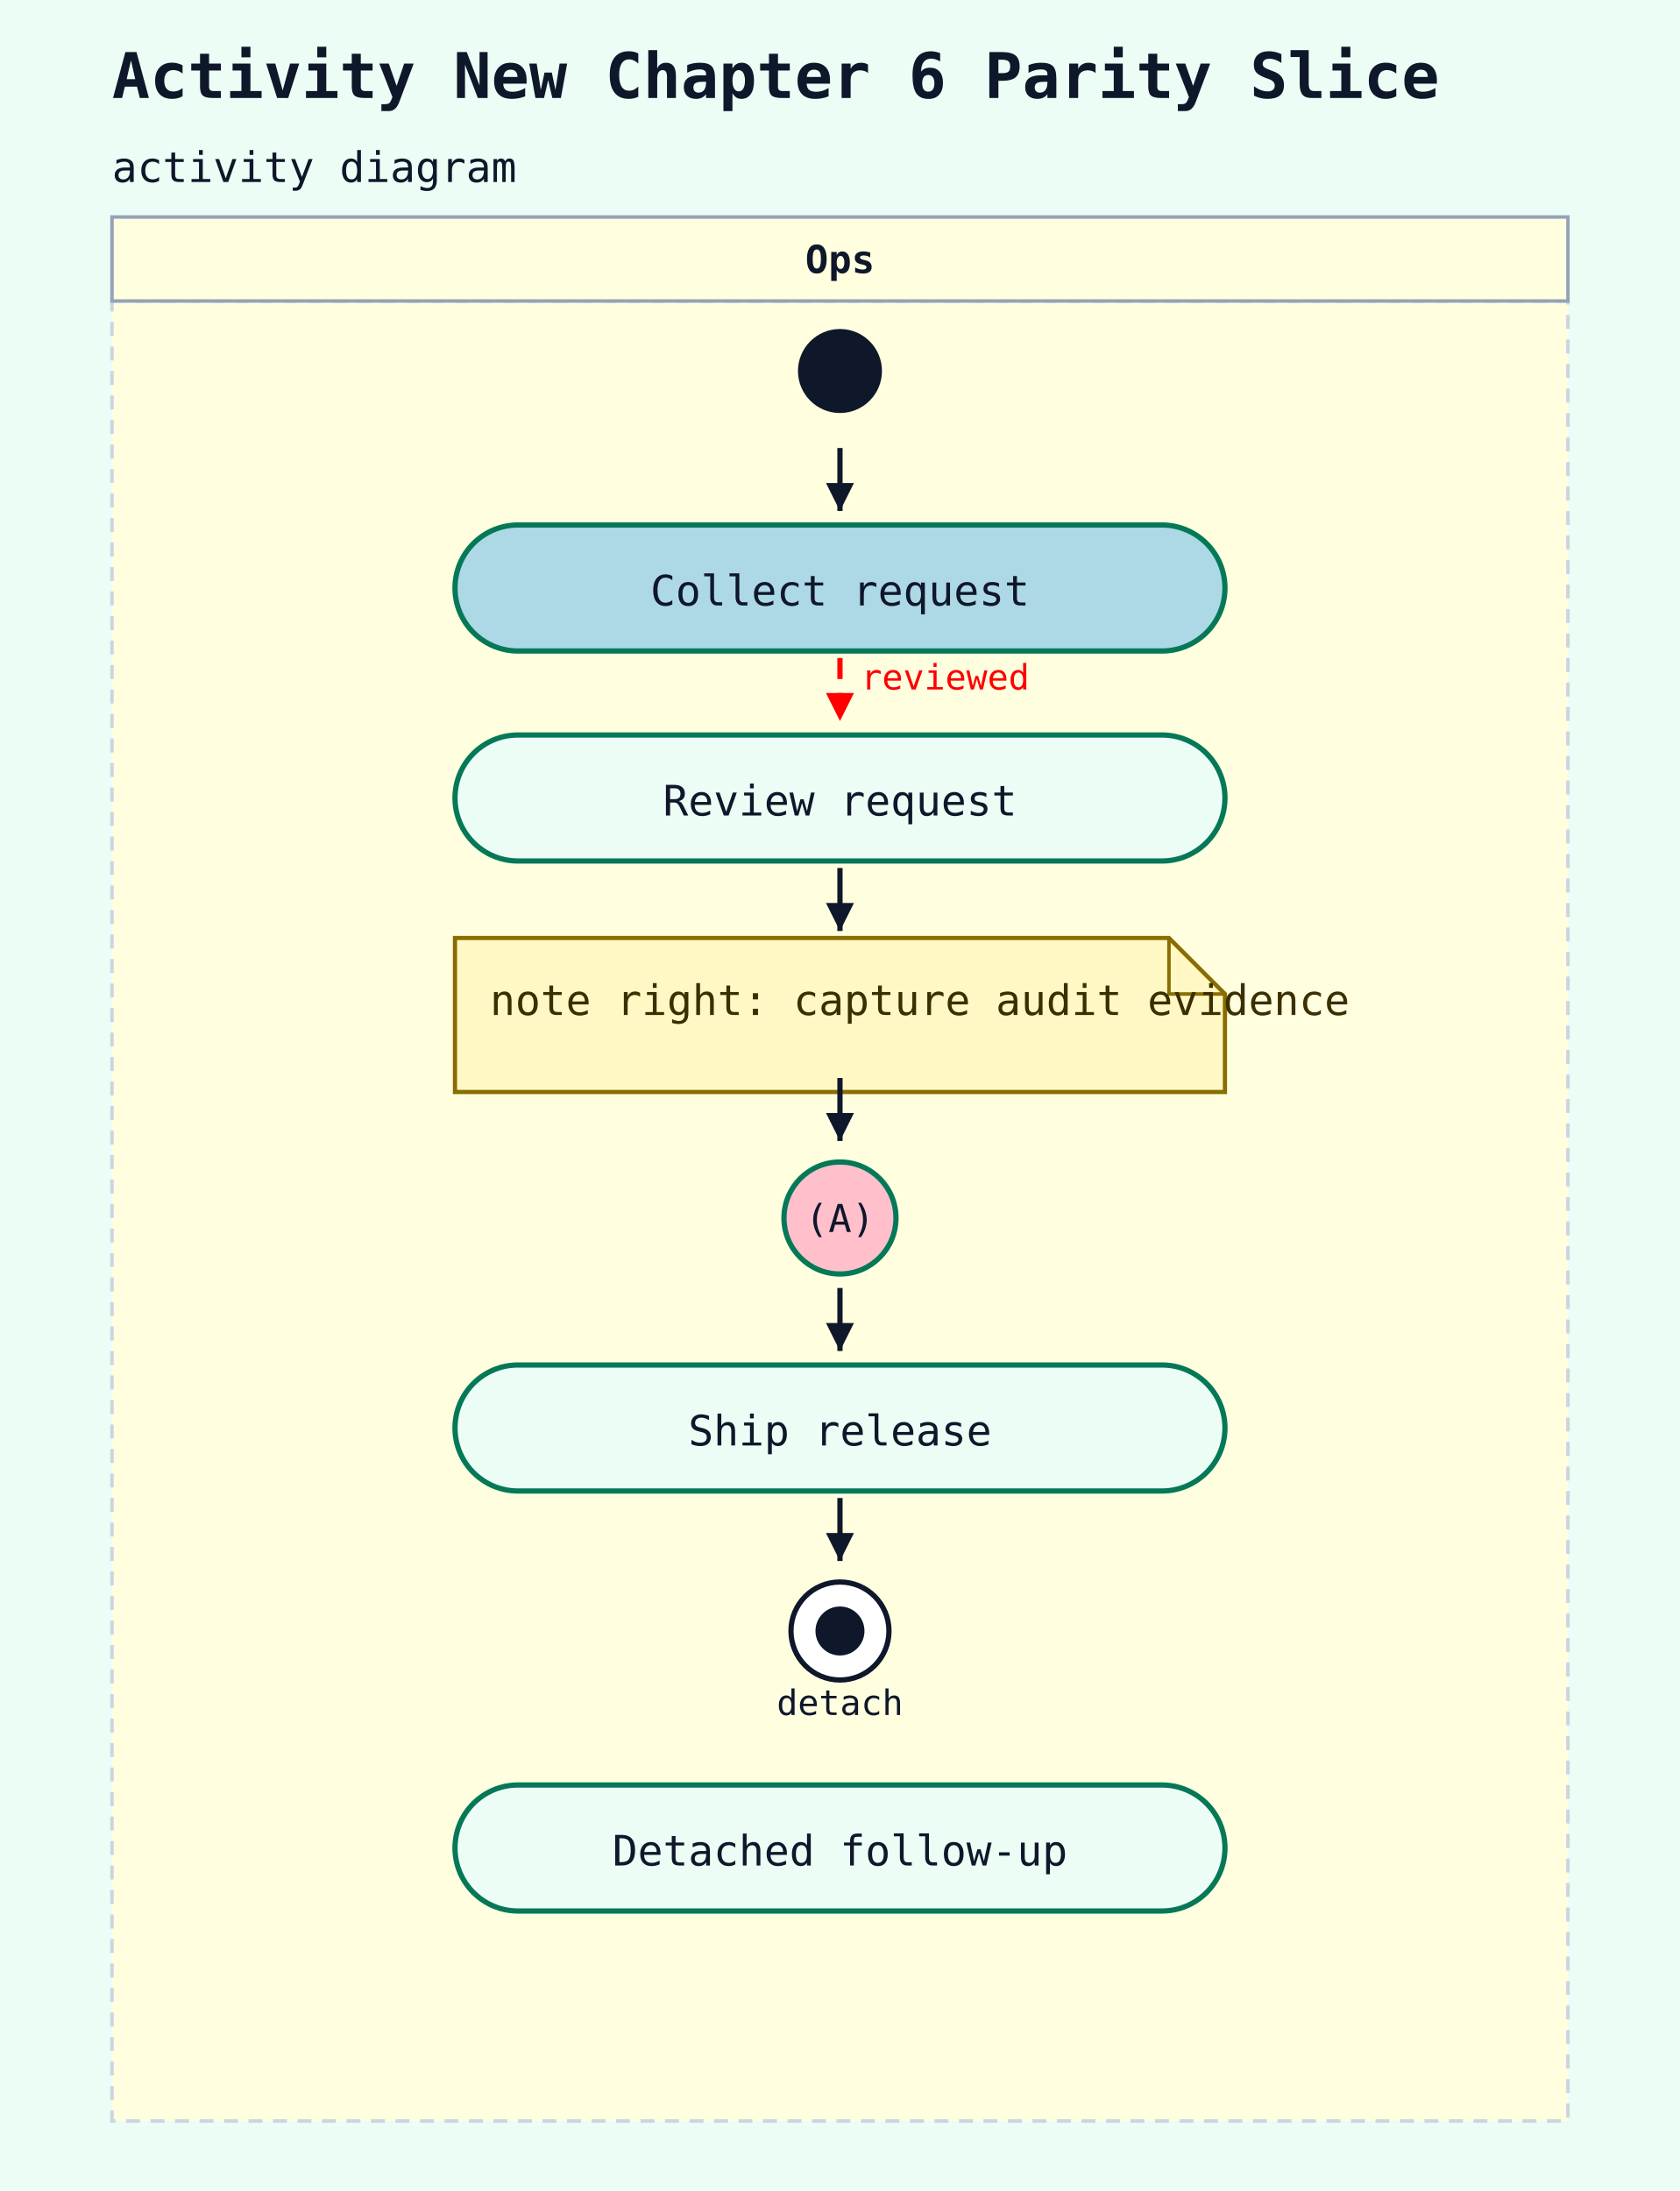
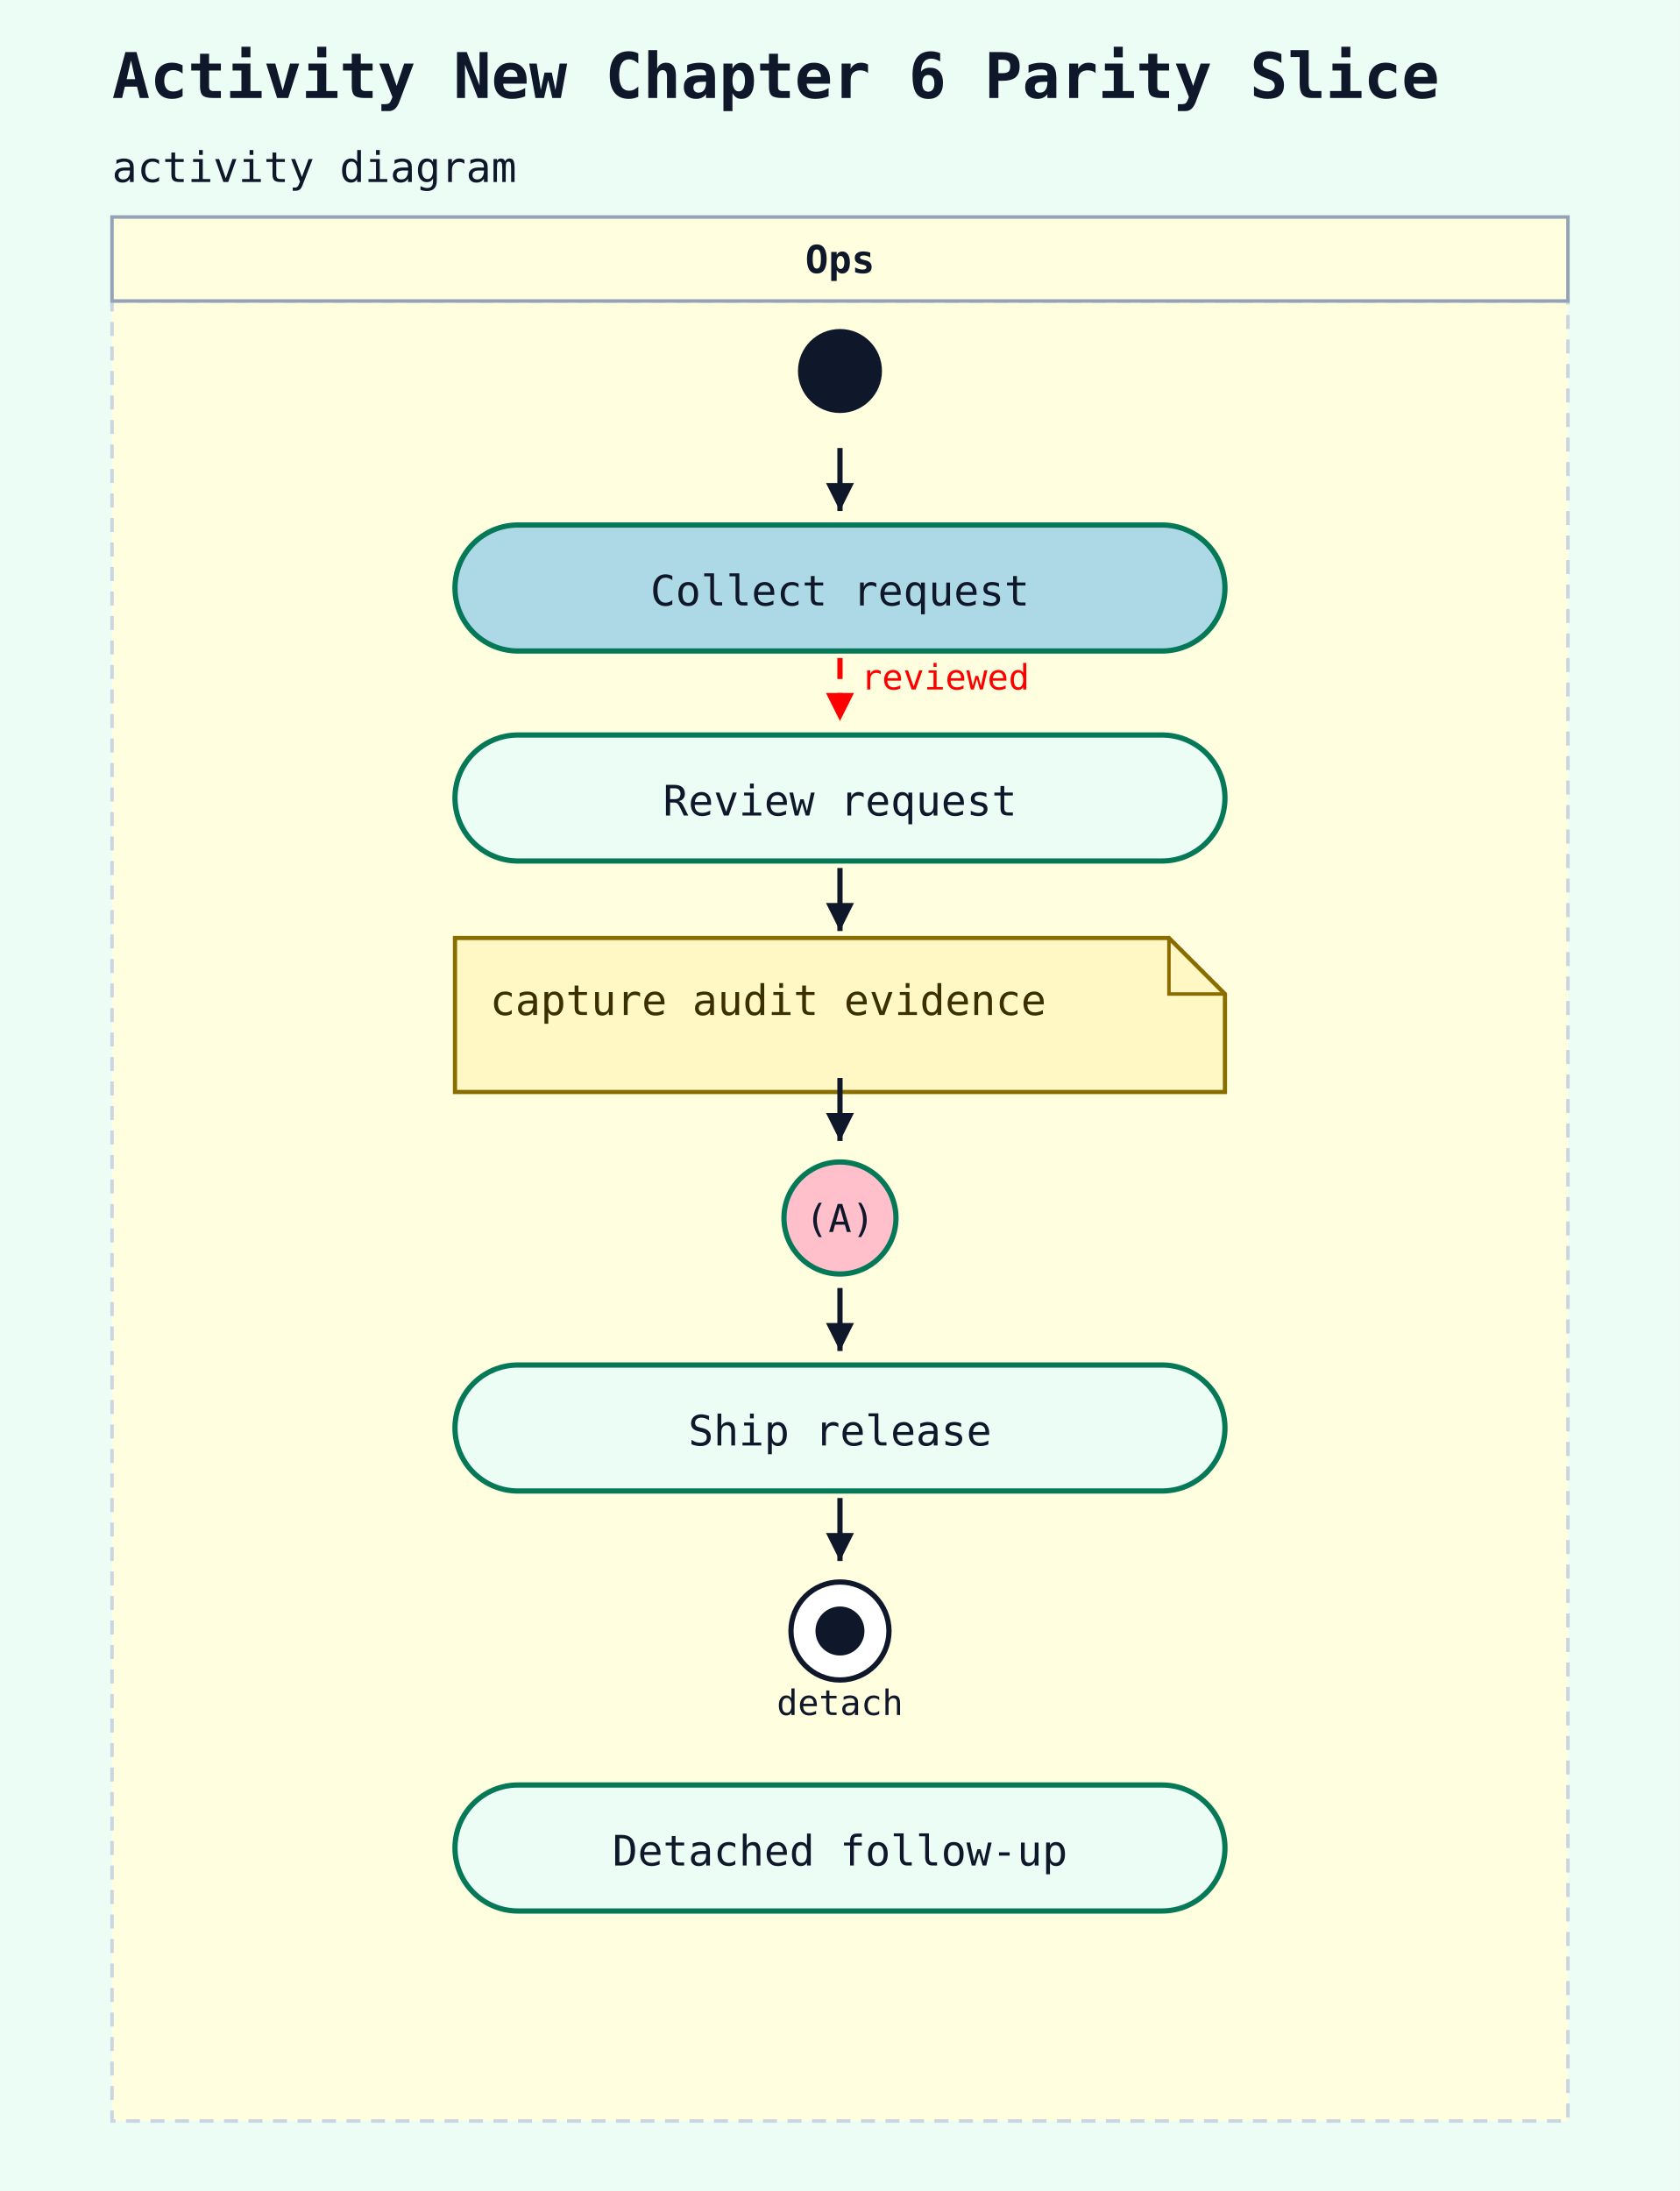
<svg xmlns="http://www.w3.org/2000/svg" width="480" height="626" viewBox="0 0 480 626">
  <rect width="100%" height="100%" fill="#ecfdf5" />
  <text x="32" y="28" font-family="monospace" font-size="18" font-weight="600" fill="#0f172a">Activity New Chapter 6 Parity Slice</text>
  <text x="32" y="52" font-family="monospace" font-size="12" fill="#0f172a">activity diagram</text>
  <rect x="32" y="86" width="416" height="520" fill="LightYellow" stroke="#cbd5e1" stroke-width="1" stroke-dasharray="4 3" />
  <rect x="32" y="62" width="416" height="24" fill="LightYellow" stroke="#94a3b8" stroke-width="1" />
  <text x="240" y="78" text-anchor="middle" font-family="monospace" font-size="11" font-weight="600" fill="#0f172a">Ops</text>
  <circle cx="240" cy="106" r="12" fill="#0f172a" />
  <rect x="130" y="150" width="220" height="36" rx="18" ry="18" fill="LightBlue" stroke="#047857" stroke-width="1.5" />
  <text x="240" y="173" text-anchor="middle" font-family="monospace" font-size="12" fill="#0f172a">Collect request</text>
  <line x1="240" y1="128" x2="240" y2="146" stroke="#0f172a" stroke-width="1.5" />
  <polygon points="240,146 236,138 244,138" fill="#0f172a" />
  <rect x="130" y="210" width="220" height="36" rx="18" ry="18" fill="#ecfdf5" stroke="#047857" stroke-width="1.5" />
  <text x="240" y="233" text-anchor="middle" font-family="monospace" font-size="12" fill="#0f172a">Review request</text>
  <line x1="240" y1="188" x2="240" y2="206" stroke="red" stroke-width="1.5" stroke-dasharray="6 4" />
  <polygon points="240,206 236,198 244,198" fill="red" />
  <text x="246" y="197" font-family="monospace" font-size="10" fill="red">reviewed</text>
  <path d="M130,268 H334 L350 284 V312 H130 Z" fill="#fff8c4" stroke="#8a6d00" stroke-width="1.2" />
  <path d="M334 268 V284 H350" fill="none" stroke="#8a6d00" stroke-width="1" />
-   <text x="140" y="290" font-family="monospace" font-size="12" fill="#3b2f00">note right: capture audit evidence</text>
+   <text x="140" y="290" font-family="monospace" font-size="12" fill="#3b2f00">capture audit evidence</text>
  <line x1="240" y1="248" x2="240" y2="266" stroke="#0f172a" stroke-width="1.5" />
  <polygon points="240,266 236,258 244,258" fill="#0f172a" />
  <circle cx="240" cy="348" r="16" fill="pink" stroke="#047857" stroke-width="1.5" />
  <text x="240" y="352" text-anchor="middle" font-family="monospace" font-size="11" fill="#0f172a">(A)</text>
  <line x1="240" y1="308" x2="240" y2="326" stroke="#0f172a" stroke-width="1.5" />
  <polygon points="240,326 236,318 244,318" fill="#0f172a" />
  <rect x="130" y="390" width="220" height="36" rx="18" ry="18" fill="#ecfdf5" stroke="#047857" stroke-width="1.5" />
  <text x="240" y="413" text-anchor="middle" font-family="monospace" font-size="12" fill="#0f172a">Ship release</text>
  <line x1="240" y1="368" x2="240" y2="386" stroke="#0f172a" stroke-width="1.5" />
  <polygon points="240,386 236,378 244,378" fill="#0f172a" />
  <circle cx="240" cy="466" r="14" fill="white" stroke="#0f172a" stroke-width="1.5" />
  <circle cx="240" cy="466" r="7" fill="#0f172a" />
  <text x="240" y="490" text-anchor="middle" font-family="monospace" font-size="10" fill="#0f172a">detach</text>
  <line x1="240" y1="428" x2="240" y2="446" stroke="#0f172a" stroke-width="1.5" />
  <polygon points="240,446 236,438 244,438" fill="#0f172a" />
  <rect x="130" y="510" width="220" height="36" rx="18" ry="18" fill="#ecfdf5" stroke="#047857" stroke-width="1.5" />
  <text x="240" y="533" text-anchor="middle" font-family="monospace" font-size="12" fill="#0f172a">Detached follow-up</text>
</svg>
